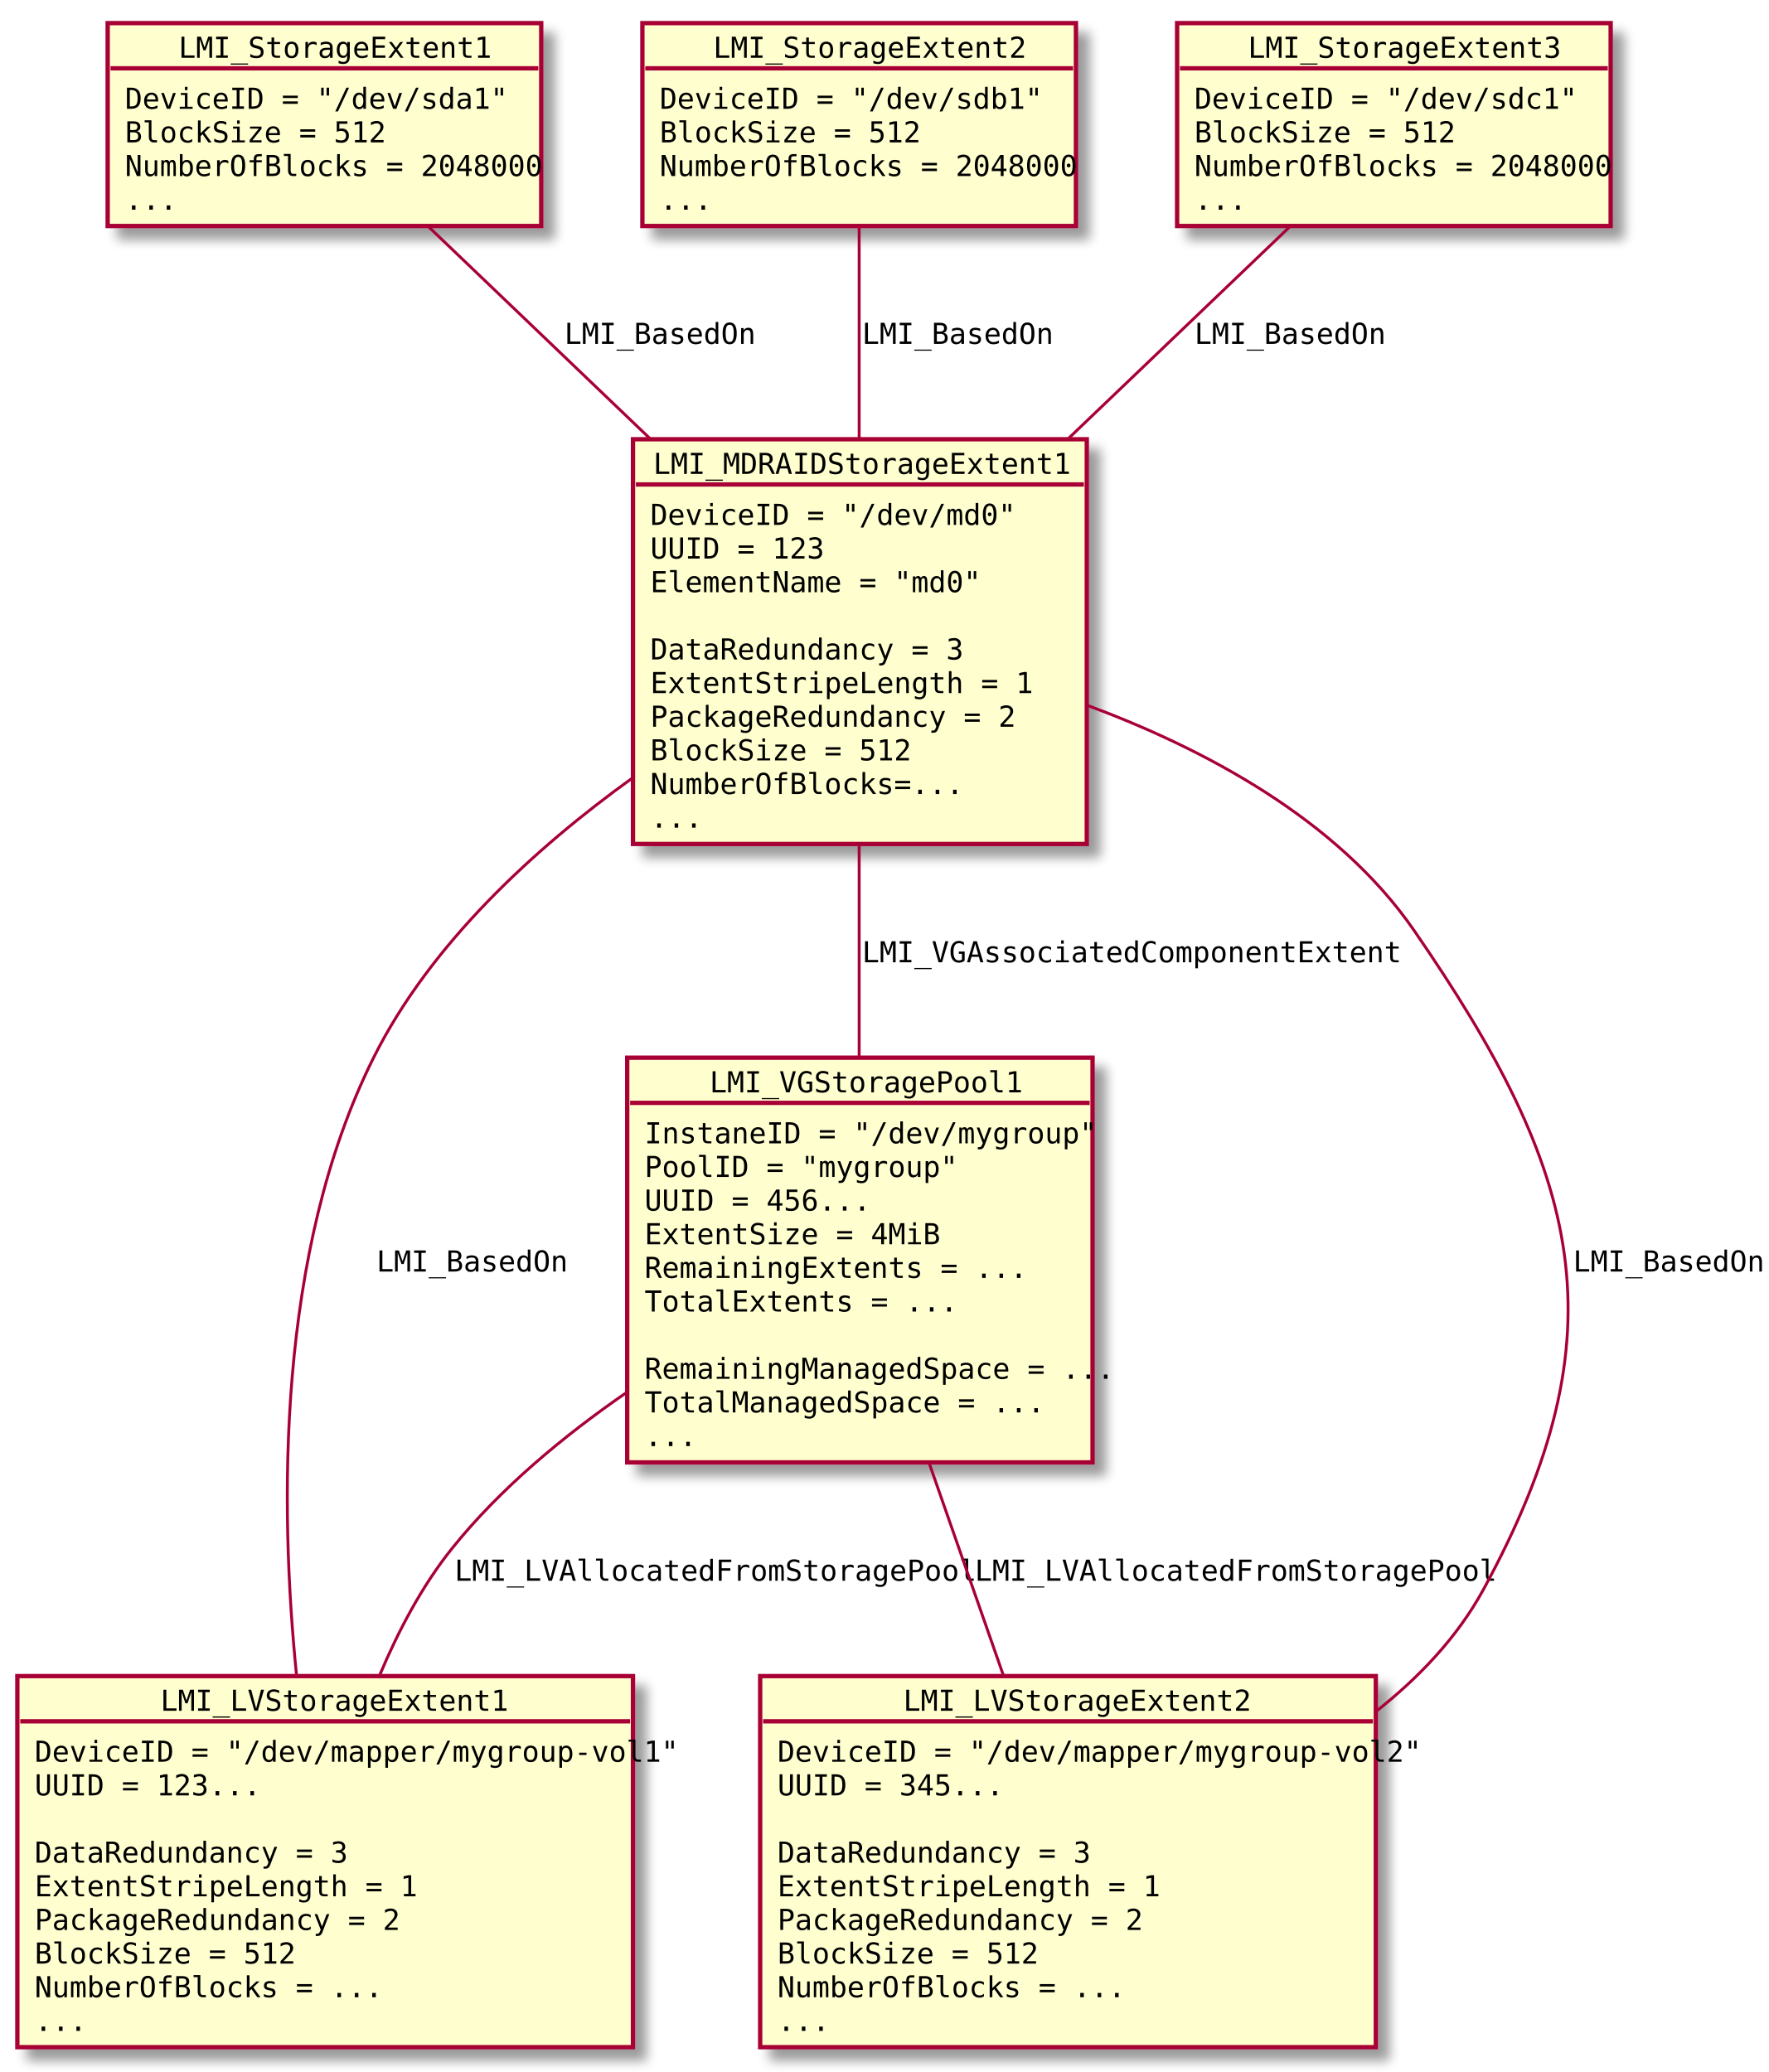
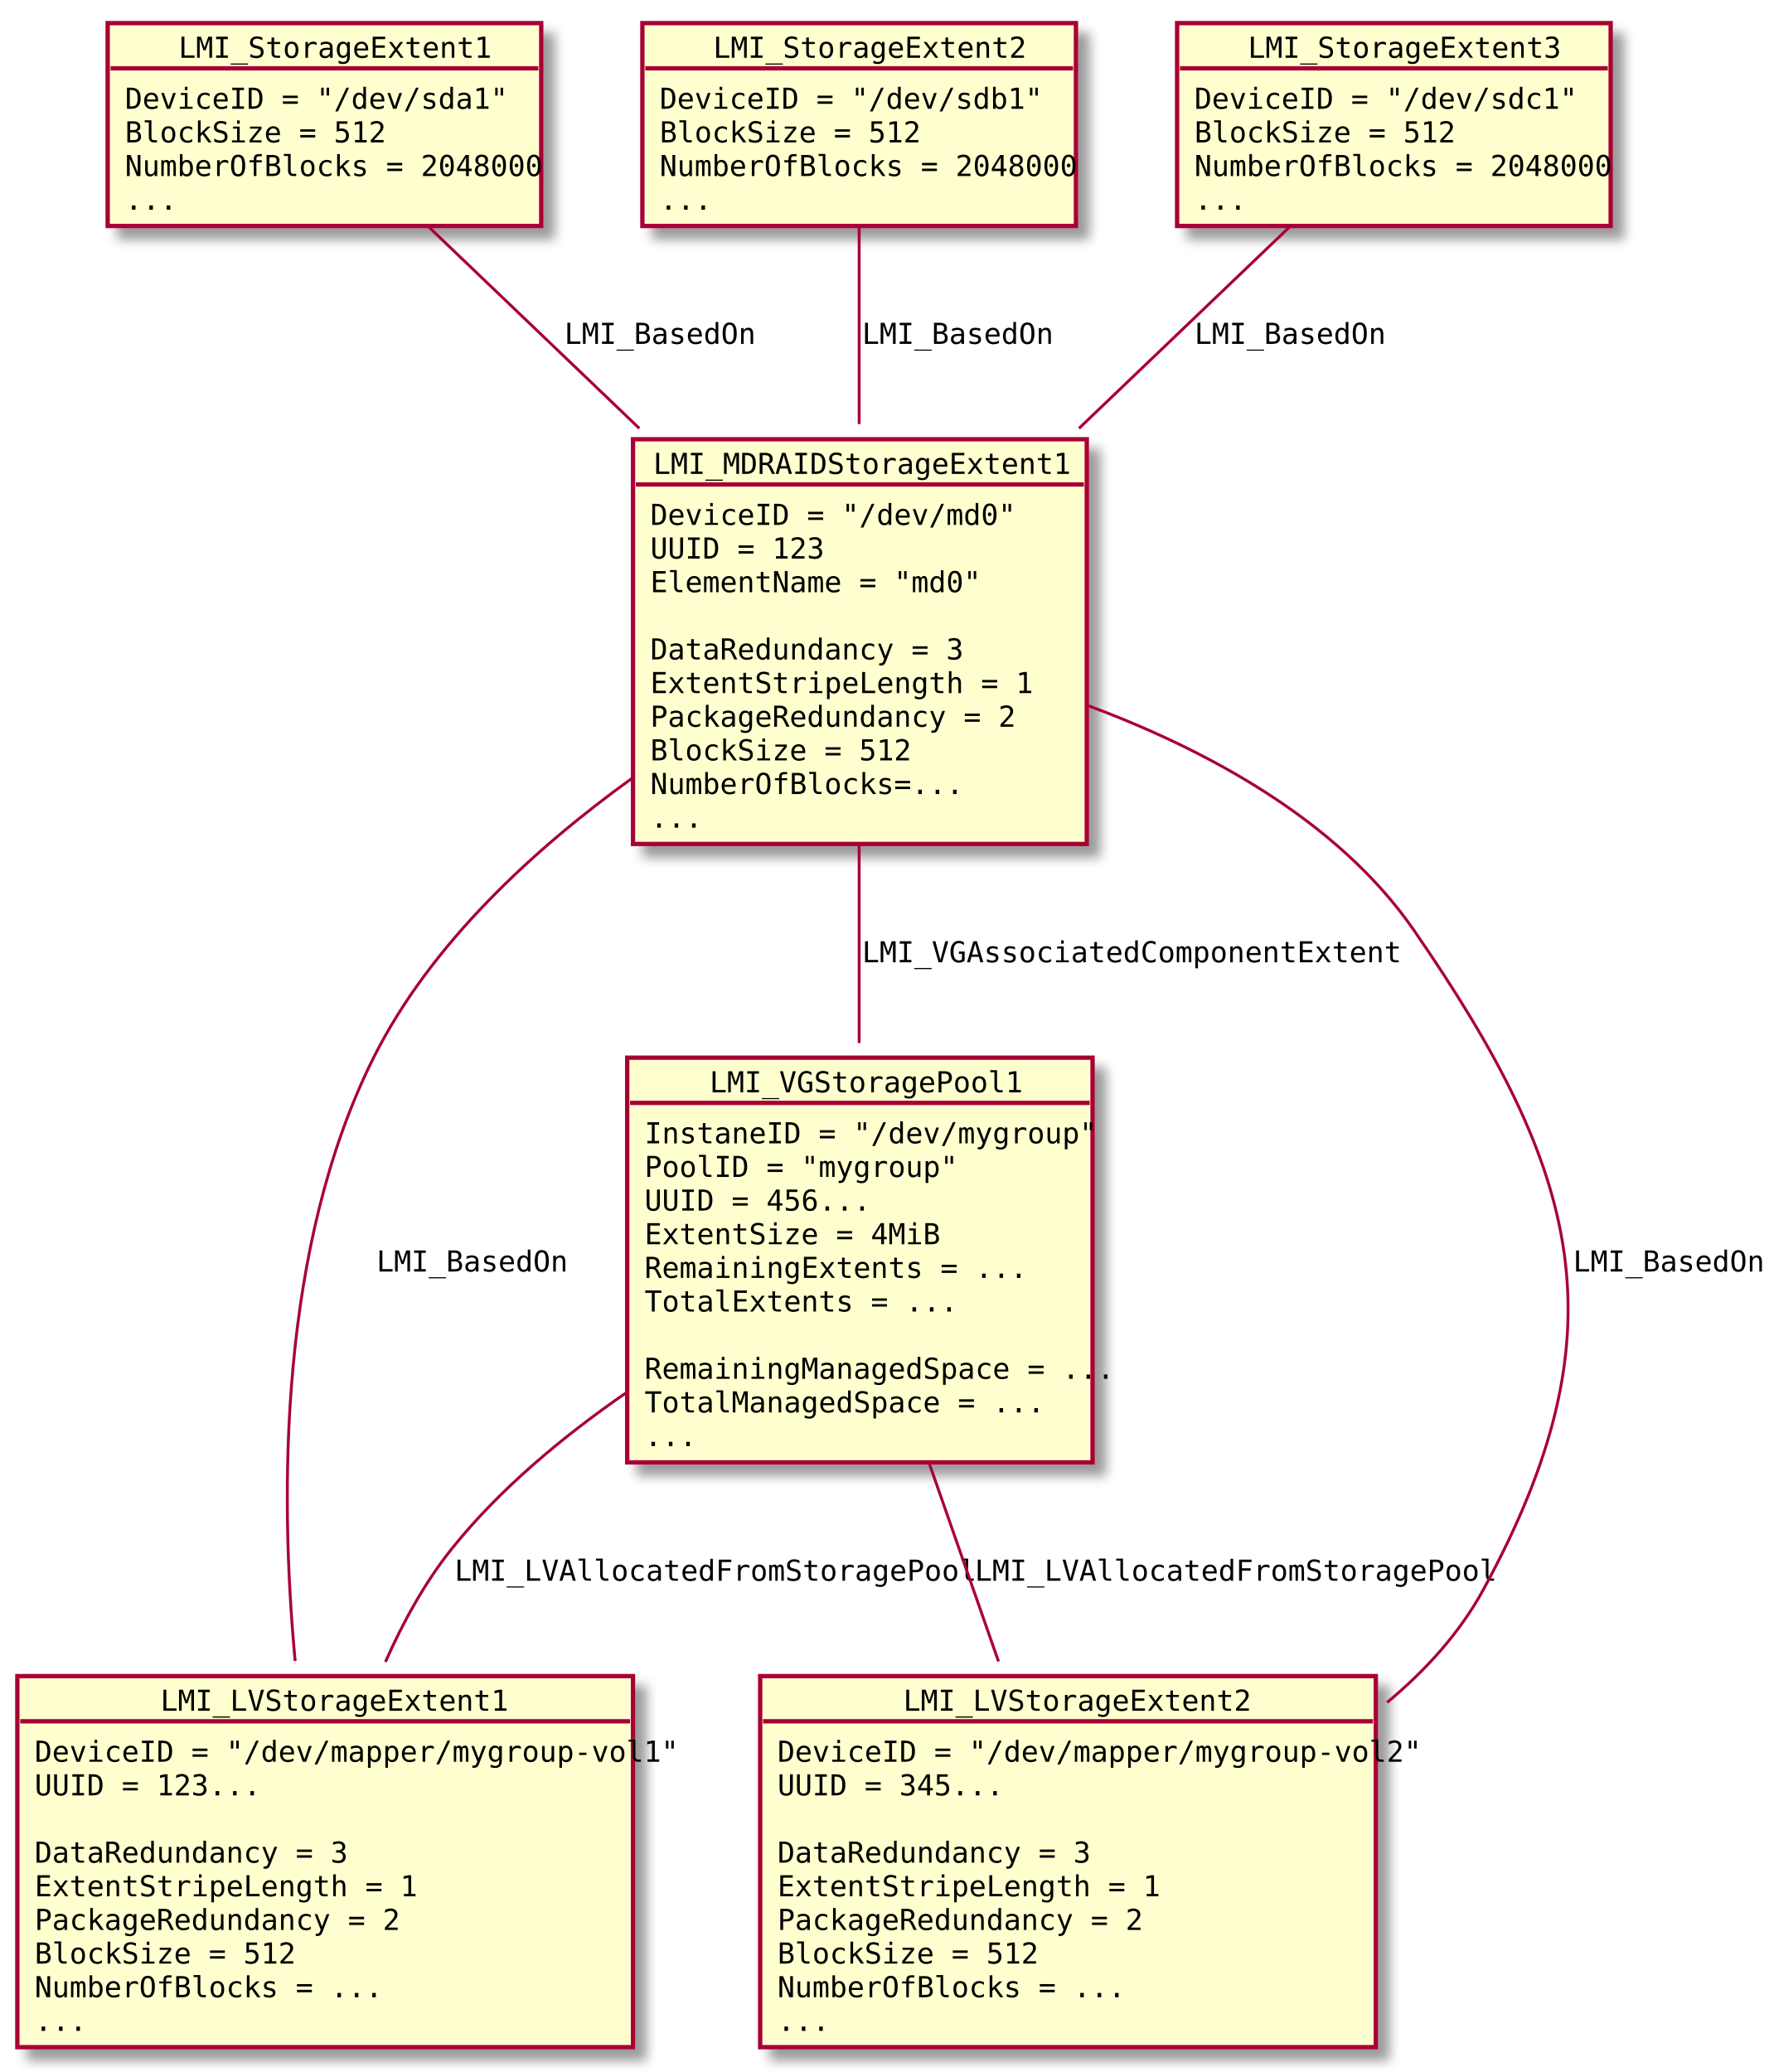
<svg xmlns="http://www.w3.org/2000/svg" height="717pt" style="width:612px;height:717px;" version="1.1" viewBox="0 0 612 717" width="612pt">
  <defs>
    <filter height="300%" id="f1" width="300%" x="-1" y="-1">
      <feGaussianBlur result="blurOut" stdDeviation="2" />
      <feColorMatrix in="blurOut" result="blurOut2" type="matrix" values="0 0 0 0 0 0 0 0 0 0 0 0 0 0 0 0 0 0 .4 0" />
      <feOffset dx="4" dy="4" in="blurOut2" result="blurOut3" />
      <feBlend in="SourceGraphic" in2="blurOut3" mode="normal" />
    </filter>
  </defs>
  <g>
    <rect fill="#FEFECE" filter="url(#f1)" height="70.203" style="stroke: #A80036; stroke-width: 1.5;" width="150" x="37.25" y="8" />
    <text fill="#000000" font-family="Monospace" font-size="10" lengthAdjust="spacingAndGlyphs" textLength="101" x="61.75" y="20">LMI_StorageExtent1</text>
    <line style="stroke: #A80036; stroke-width: 1.5;" x1="38.25" x2="186.25" y1="23.641" y2="23.641" />
    <text fill="#000000" font-family="Monospace" font-size="10" lengthAdjust="spacingAndGlyphs" textLength="115" x="43.25" y="37.641">DeviceID = "/dev/sda1"</text>
    <text fill="#000000" font-family="Monospace" font-size="10" lengthAdjust="spacingAndGlyphs" textLength="77" x="43.25" y="49.281">BlockSize = 512</text>
    <text fill="#000000" font-family="Monospace" font-size="10" lengthAdjust="spacingAndGlyphs" textLength="138" x="43.25" y="60.922">NumberOfBlocks = 2048000</text>
    <text fill="#000000" font-family="Monospace" font-size="10" lengthAdjust="spacingAndGlyphs" textLength="9" x="43.25" y="72.562">...</text>
    <rect fill="#FEFECE" filter="url(#f1)" height="70.203" style="stroke: #A80036; stroke-width: 1.5;" width="150" x="222.25" y="8" />
    <text fill="#000000" font-family="Monospace" font-size="10" lengthAdjust="spacingAndGlyphs" textLength="101" x="246.75" y="20">LMI_StorageExtent2</text>
    <line style="stroke: #A80036; stroke-width: 1.5;" x1="223.25" x2="371.25" y1="23.641" y2="23.641" />
    <text fill="#000000" font-family="Monospace" font-size="10" lengthAdjust="spacingAndGlyphs" textLength="115" x="228.25" y="37.641">DeviceID = "/dev/sdb1"</text>
    <text fill="#000000" font-family="Monospace" font-size="10" lengthAdjust="spacingAndGlyphs" textLength="77" x="228.25" y="49.281">BlockSize = 512</text>
    <text fill="#000000" font-family="Monospace" font-size="10" lengthAdjust="spacingAndGlyphs" textLength="138" x="228.25" y="60.922">NumberOfBlocks = 2048000</text>
    <text fill="#000000" font-family="Monospace" font-size="10" lengthAdjust="spacingAndGlyphs" textLength="9" x="228.25" y="72.562">...</text>
    <rect fill="#FEFECE" filter="url(#f1)" height="70.203" style="stroke: #A80036; stroke-width: 1.5;" width="150" x="407.25" y="8" />
    <text fill="#000000" font-family="Monospace" font-size="10" lengthAdjust="spacingAndGlyphs" textLength="101" x="431.75" y="20">LMI_StorageExtent3</text>
    <line style="stroke: #A80036; stroke-width: 1.5;" x1="408.25" x2="556.25" y1="23.641" y2="23.641" />
    <text fill="#000000" font-family="Monospace" font-size="10" lengthAdjust="spacingAndGlyphs" textLength="114" x="413.25" y="37.641">DeviceID = "/dev/sdc1"</text>
    <text fill="#000000" font-family="Monospace" font-size="10" lengthAdjust="spacingAndGlyphs" textLength="77" x="413.25" y="49.281">BlockSize = 512</text>
    <text fill="#000000" font-family="Monospace" font-size="10" lengthAdjust="spacingAndGlyphs" textLength="138" x="413.25" y="60.922">NumberOfBlocks = 2048000</text>
    <text fill="#000000" font-family="Monospace" font-size="10" lengthAdjust="spacingAndGlyphs" textLength="9" x="413.25" y="72.562">...</text>
    <rect fill="#FEFECE" filter="url(#f1)" height="140.047" style="stroke: #A80036; stroke-width: 1.5;" width="157" x="219" y="152" />
    <text fill="#000000" font-family="Monospace" font-size="10" lengthAdjust="spacingAndGlyphs" textLength="143" x="226" y="164">LMI_MDRAIDStorageExtent1</text>
    <line style="stroke: #A80036; stroke-width: 1.5;" x1="220" x2="375" y1="167.641" y2="167.641" />
    <text fill="#000000" font-family="Monospace" font-size="10" lengthAdjust="spacingAndGlyphs" textLength="114" x="225" y="181.641">DeviceID = "/dev/md0"</text>
    <text fill="#000000" font-family="Monospace" font-size="10" lengthAdjust="spacingAndGlyphs" textLength="59" x="225" y="193.281">UUID = 123</text>
    <text fill="#000000" font-family="Monospace" font-size="10" lengthAdjust="spacingAndGlyphs" textLength="117" x="225" y="204.922">ElementName = "md0"</text>
    <text fill="#000000" font-family="Monospace" font-size="10" lengthAdjust="spacingAndGlyphs" textLength="104" x="225" y="228.203">DataRedundancy = 3</text>
    <text fill="#000000" font-family="Monospace" font-size="10" lengthAdjust="spacingAndGlyphs" textLength="116" x="225" y="239.844">ExtentStripeLength = 1</text>
    <text fill="#000000" font-family="Monospace" font-size="10" lengthAdjust="spacingAndGlyphs" textLength="121" x="225" y="251.484">PackageRedundancy = 2</text>
    <text fill="#000000" font-family="Monospace" font-size="10" lengthAdjust="spacingAndGlyphs" textLength="77" x="225" y="263.125">BlockSize = 512</text>
    <text fill="#000000" font-family="Monospace" font-size="10" lengthAdjust="spacingAndGlyphs" textLength="99" x="225" y="274.766">NumberOfBlocks=...</text>
    <text fill="#000000" font-family="Monospace" font-size="10" lengthAdjust="spacingAndGlyphs" textLength="9" x="225" y="286.406">...</text>
    <rect fill="#FEFECE" filter="url(#f1)" height="140.047" style="stroke: #A80036; stroke-width: 1.5;" width="161" x="217" y="366" />
    <text fill="#000000" font-family="Monospace" font-size="10" lengthAdjust="spacingAndGlyphs" textLength="104" x="245.5" y="378">LMI_VGStoragePool1</text>
    <line style="stroke: #A80036; stroke-width: 1.5;" x1="218" x2="377" y1="381.641" y2="381.641" />
    <text fill="#000000" font-family="Monospace" font-size="10" lengthAdjust="spacingAndGlyphs" textLength="139" x="223" y="395.641">InstaneID = "/dev/mygroup"</text>
    <text fill="#000000" font-family="Monospace" font-size="10" lengthAdjust="spacingAndGlyphs" textLength="100" x="223" y="407.281">PoolID = "mygroup"</text>
    <text fill="#000000" font-family="Monospace" font-size="10" lengthAdjust="spacingAndGlyphs" textLength="68" x="223" y="418.922">UUID = 456...</text>
    <text fill="#000000" font-family="Monospace" font-size="10" lengthAdjust="spacingAndGlyphs" textLength="91" x="223" y="430.562">ExtentSize = 4MiB</text>
    <text fill="#000000" font-family="Monospace" font-size="10" lengthAdjust="spacingAndGlyphs" textLength="112" x="223" y="442.203">RemainingExtents = ...</text>
    <text fill="#000000" font-family="Monospace" font-size="10" lengthAdjust="spacingAndGlyphs" textLength="84" x="223" y="453.844">TotalExtents = ...</text>
    <text fill="#000000" font-family="Monospace" font-size="10" lengthAdjust="spacingAndGlyphs" textLength="149" x="223" y="477.125">RemainingManagedSpace = ...</text>
    <text fill="#000000" font-family="Monospace" font-size="10" lengthAdjust="spacingAndGlyphs" textLength="121" x="223" y="488.766">TotalManagedSpace = ...</text>
    <text fill="#000000" font-family="Monospace" font-size="10" lengthAdjust="spacingAndGlyphs" textLength="9" x="223" y="500.406">...</text>
    <rect fill="#FEFECE" filter="url(#f1)" height="128.406" style="stroke: #A80036; stroke-width: 1.5;" width="213" x="6" y="580" />
    <text fill="#000000" font-family="Monospace" font-size="10" lengthAdjust="spacingAndGlyphs" textLength="114" x="55.5" y="592">LMI_LVStorageExtent1</text>
    <line style="stroke: #A80036; stroke-width: 1.5;" x1="7" x2="218" y1="595.641" y2="595.641" />
    <text fill="#000000" font-family="Monospace" font-size="10" lengthAdjust="spacingAndGlyphs" textLength="201" x="12" y="609.641">DeviceID = "/dev/mapper/mygroup-vol1"</text>
    <text fill="#000000" font-family="Monospace" font-size="10" lengthAdjust="spacingAndGlyphs" textLength="68" x="12" y="621.281">UUID = 123...</text>
    <text fill="#000000" font-family="Monospace" font-size="10" lengthAdjust="spacingAndGlyphs" textLength="104" x="12" y="644.562">DataRedundancy = 3</text>
    <text fill="#000000" font-family="Monospace" font-size="10" lengthAdjust="spacingAndGlyphs" textLength="116" x="12" y="656.203">ExtentStripeLength = 1</text>
    <text fill="#000000" font-family="Monospace" font-size="10" lengthAdjust="spacingAndGlyphs" textLength="121" x="12" y="667.844">PackageRedundancy = 2</text>
    <text fill="#000000" font-family="Monospace" font-size="10" lengthAdjust="spacingAndGlyphs" textLength="77" x="12" y="679.484">BlockSize = 512</text>
    <text fill="#000000" font-family="Monospace" font-size="10" lengthAdjust="spacingAndGlyphs" textLength="105" x="12" y="691.125">NumberOfBlocks = ...</text>
    <text fill="#000000" font-family="Monospace" font-size="10" lengthAdjust="spacingAndGlyphs" textLength="9" x="12" y="702.766">...</text>
    <rect fill="#FEFECE" filter="url(#f1)" height="128.406" style="stroke: #A80036; stroke-width: 1.5;" width="213" x="263" y="580" />
    <text fill="#000000" font-family="Monospace" font-size="10" lengthAdjust="spacingAndGlyphs" textLength="114" x="312.5" y="592">LMI_LVStorageExtent2</text>
    <line style="stroke: #A80036; stroke-width: 1.5;" x1="264" x2="475" y1="595.641" y2="595.641" />
    <text fill="#000000" font-family="Monospace" font-size="10" lengthAdjust="spacingAndGlyphs" textLength="201" x="269" y="609.641">DeviceID = "/dev/mapper/mygroup-vol2"</text>
    <text fill="#000000" font-family="Monospace" font-size="10" lengthAdjust="spacingAndGlyphs" textLength="68" x="269" y="621.281">UUID = 345...</text>
    <text fill="#000000" font-family="Monospace" font-size="10" lengthAdjust="spacingAndGlyphs" textLength="104" x="269" y="644.562">DataRedundancy = 3</text>
    <text fill="#000000" font-family="Monospace" font-size="10" lengthAdjust="spacingAndGlyphs" textLength="116" x="269" y="656.203">ExtentStripeLength = 1</text>
    <text fill="#000000" font-family="Monospace" font-size="10" lengthAdjust="spacingAndGlyphs" textLength="121" x="269" y="667.844">PackageRedundancy = 2</text>
    <text fill="#000000" font-family="Monospace" font-size="10" lengthAdjust="spacingAndGlyphs" textLength="77" x="269" y="679.484">BlockSize = 512</text>
    <text fill="#000000" font-family="Monospace" font-size="10" lengthAdjust="spacingAndGlyphs" textLength="105" x="269" y="691.125">NumberOfBlocks = ...</text>
    <text fill="#000000" font-family="Monospace" font-size="10" lengthAdjust="spacingAndGlyphs" textLength="9" x="269" y="702.766">...</text>
-     <path d="M147.92,78.127 C169.759,99.023 198.5,126.52 224.929,151.807 " fill="none" style="stroke: #A80036; stroke-width: 1.0;" />
+     <path d="M147.92,78.127 C168.736,98.043 195.82,123.957 221.198,148.237 " fill="none" style="stroke: #A80036; stroke-width: 1.0;" />
    <text fill="#000000" font-family="Monospace" font-size="10" lengthAdjust="spacingAndGlyphs" textLength="67" x="195.25" y="119">LMI_BasedOn</text>
-     <path d="M297.25,78.127 C297.25,99.023 297.25,126.52 297.25,151.807 " fill="none" style="stroke: #A80036; stroke-width: 1.0;" />
+     <path d="M297.25,78.127 C297.25,97.635 297.25,122.897 297.25,146.742 " fill="none" style="stroke: #A80036; stroke-width: 1.0;" />
    <text fill="#000000" font-family="Monospace" font-size="10" lengthAdjust="spacingAndGlyphs" textLength="67" x="298.25" y="119">LMI_BasedOn</text>
-     <path d="M446.58,78.127 C424.741,99.023 396,126.52 369.571,151.807 " fill="none" style="stroke: #A80036; stroke-width: 1.0;" />
+     <path d="M446.58,78.127 C425.764,98.043 398.68,123.957 373.302,148.237 " fill="none" style="stroke: #A80036; stroke-width: 1.0;" />
    <text fill="#000000" font-family="Monospace" font-size="10" lengthAdjust="spacingAndGlyphs" textLength="67" x="413.25" y="119">LMI_BasedOn</text>
-     <path d="M297.25,292.123 C297.25,315.806 297.25,342.295 297.25,365.971 " fill="none" style="stroke: #A80036; stroke-width: 1.0;" />
+     <path d="M297.25,292.123 C297.25,314.141 297.25,338.584 297.25,360.937 " fill="none" style="stroke: #A80036; stroke-width: 1.0;" />
    <text fill="#000000" font-family="Monospace" font-size="10" lengthAdjust="spacingAndGlyphs" textLength="181" x="298.25" y="333">LMI_VGAssociatedComponentExtent</text>
-     <path d="M216.747,481.878 C194.979,496.906 172.872,515.207 156.25,536 C145.966,548.865 137.755,564.466 131.345,579.731 " fill="none" style="stroke: #A80036; stroke-width: 1.0;" />
+     <path d="M216.747,481.878 C194.979,496.906 172.872,515.207 156.25,536 C147.01,547.558 139.444,561.325 133.354,575.073 " fill="none" style="stroke: #A80036; stroke-width: 1.0;" />
    <text fill="#000000" font-family="Monospace" font-size="10" lengthAdjust="spacingAndGlyphs" textLength="166" x="157.25" y="547">LMI_LVAllocatedFromStoragePool</text>
-     <path d="M321.425,506.168 C329.759,530.013 339.044,556.578 347.2,579.912 " fill="none" style="stroke: #A80036; stroke-width: 1.0;" />
+     <path d="M321.425,506.168 C329.173,528.336 337.743,552.856 345.463,574.944 " fill="none" style="stroke: #A80036; stroke-width: 1.0;" />
    <text fill="#000000" font-family="Monospace" font-size="10" lengthAdjust="spacingAndGlyphs" textLength="166" x="337.25" y="547">LMI_LVAllocatedFromStoragePool</text>
-     <path d="M218.855,269.181 C185.155,293.455 149.027,326.428 129.25,366 C95.65,433.233 96.687,521.387 102.624,579.997 " fill="none" style="stroke: #A80036; stroke-width: 1.0;" />
+     <path d="M218.855,269.181 C185.155,293.455 149.027,326.428 129.25,366 C96.634,431.264 96.656,516.239 102.116,574.771 " fill="none" style="stroke: #A80036; stroke-width: 1.0;" />
    <text fill="#000000" font-family="Monospace" font-size="10" lengthAdjust="spacingAndGlyphs" textLength="67" x="130.25" y="440">LMI_BasedOn</text>
-     <path d="M375.733,243.912 C416.256,258.885 462.656,283.394 489.25,322 C547.052,405.911 561.982,460.516 513.25,550 C504.212,566.596 490.797,580.682 475.734,592.48 " fill="none" style="stroke: #A80036; stroke-width: 1.0;" />
+     <path d="M375.733,243.912 C416.256,258.885 462.656,283.394 489.25,322 C547.052,405.911 561.982,460.516 513.25,550 C505.059,565.041 493.274,578.019 479.925,589.101 " fill="none" style="stroke: #A80036; stroke-width: 1.0;" />
    <text fill="#000000" font-family="Monospace" font-size="10" lengthAdjust="spacingAndGlyphs" textLength="67" x="544.25" y="440">LMI_BasedOn</text>
  </g>
</svg>
